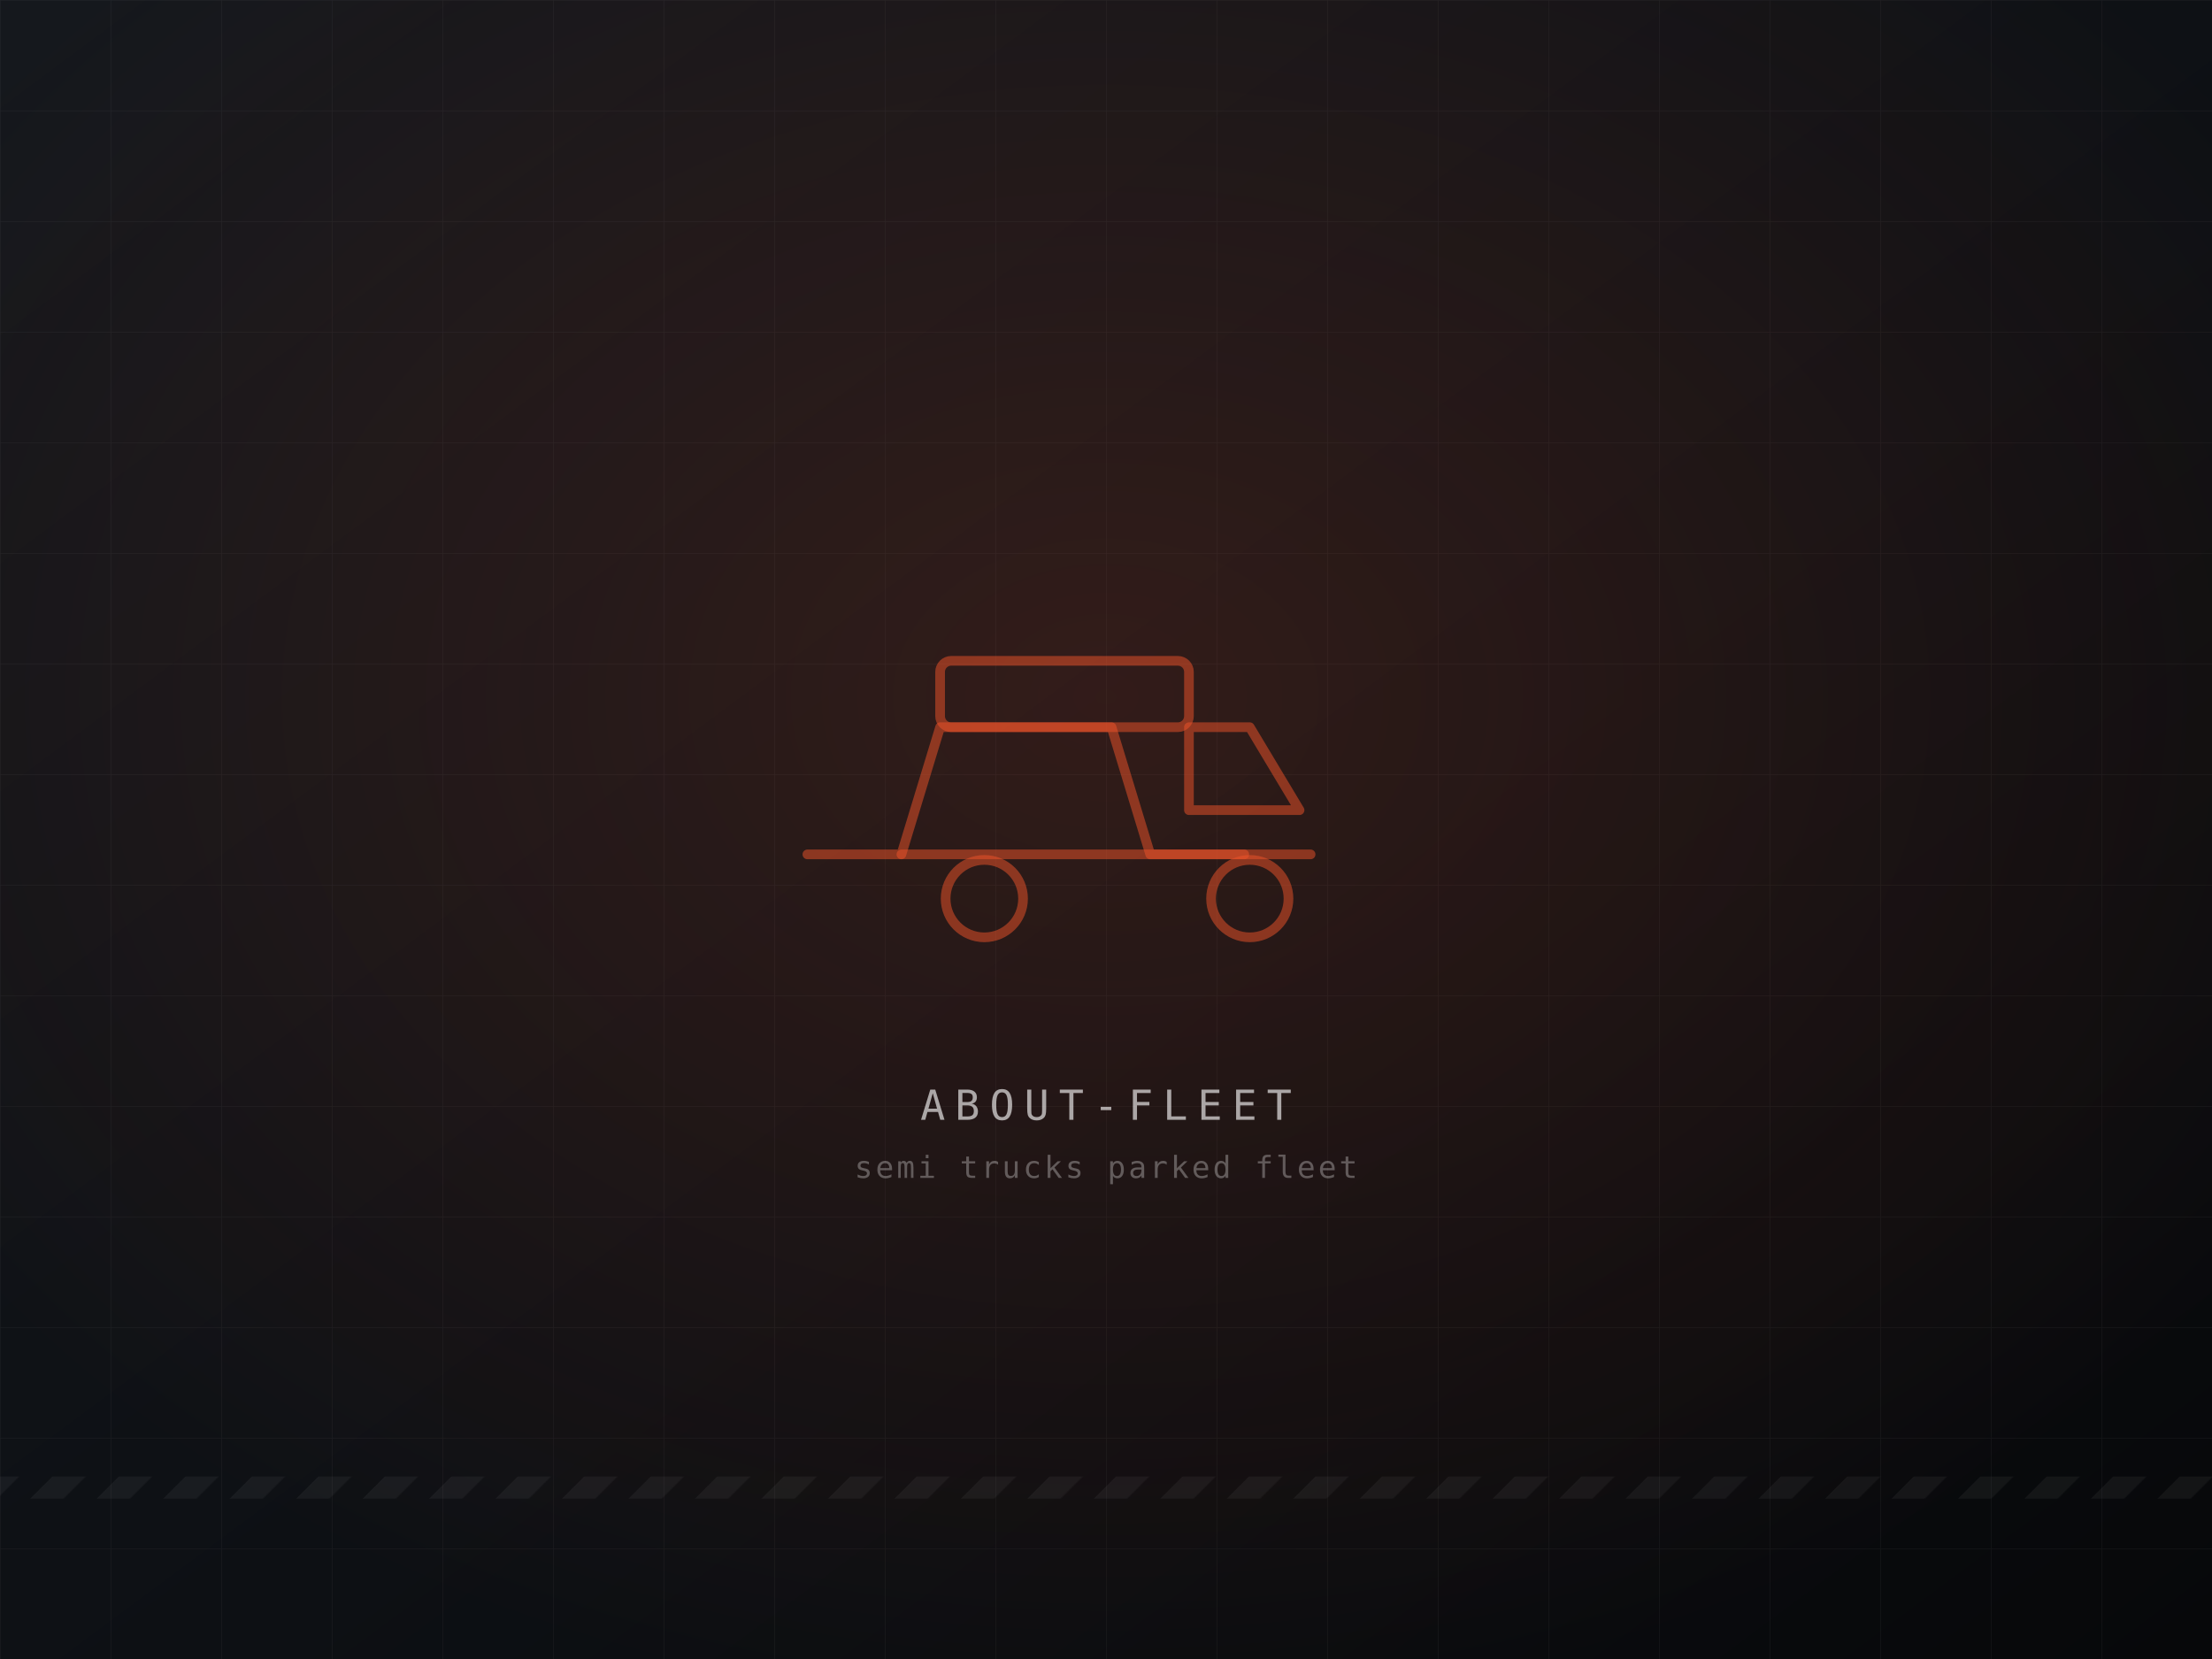
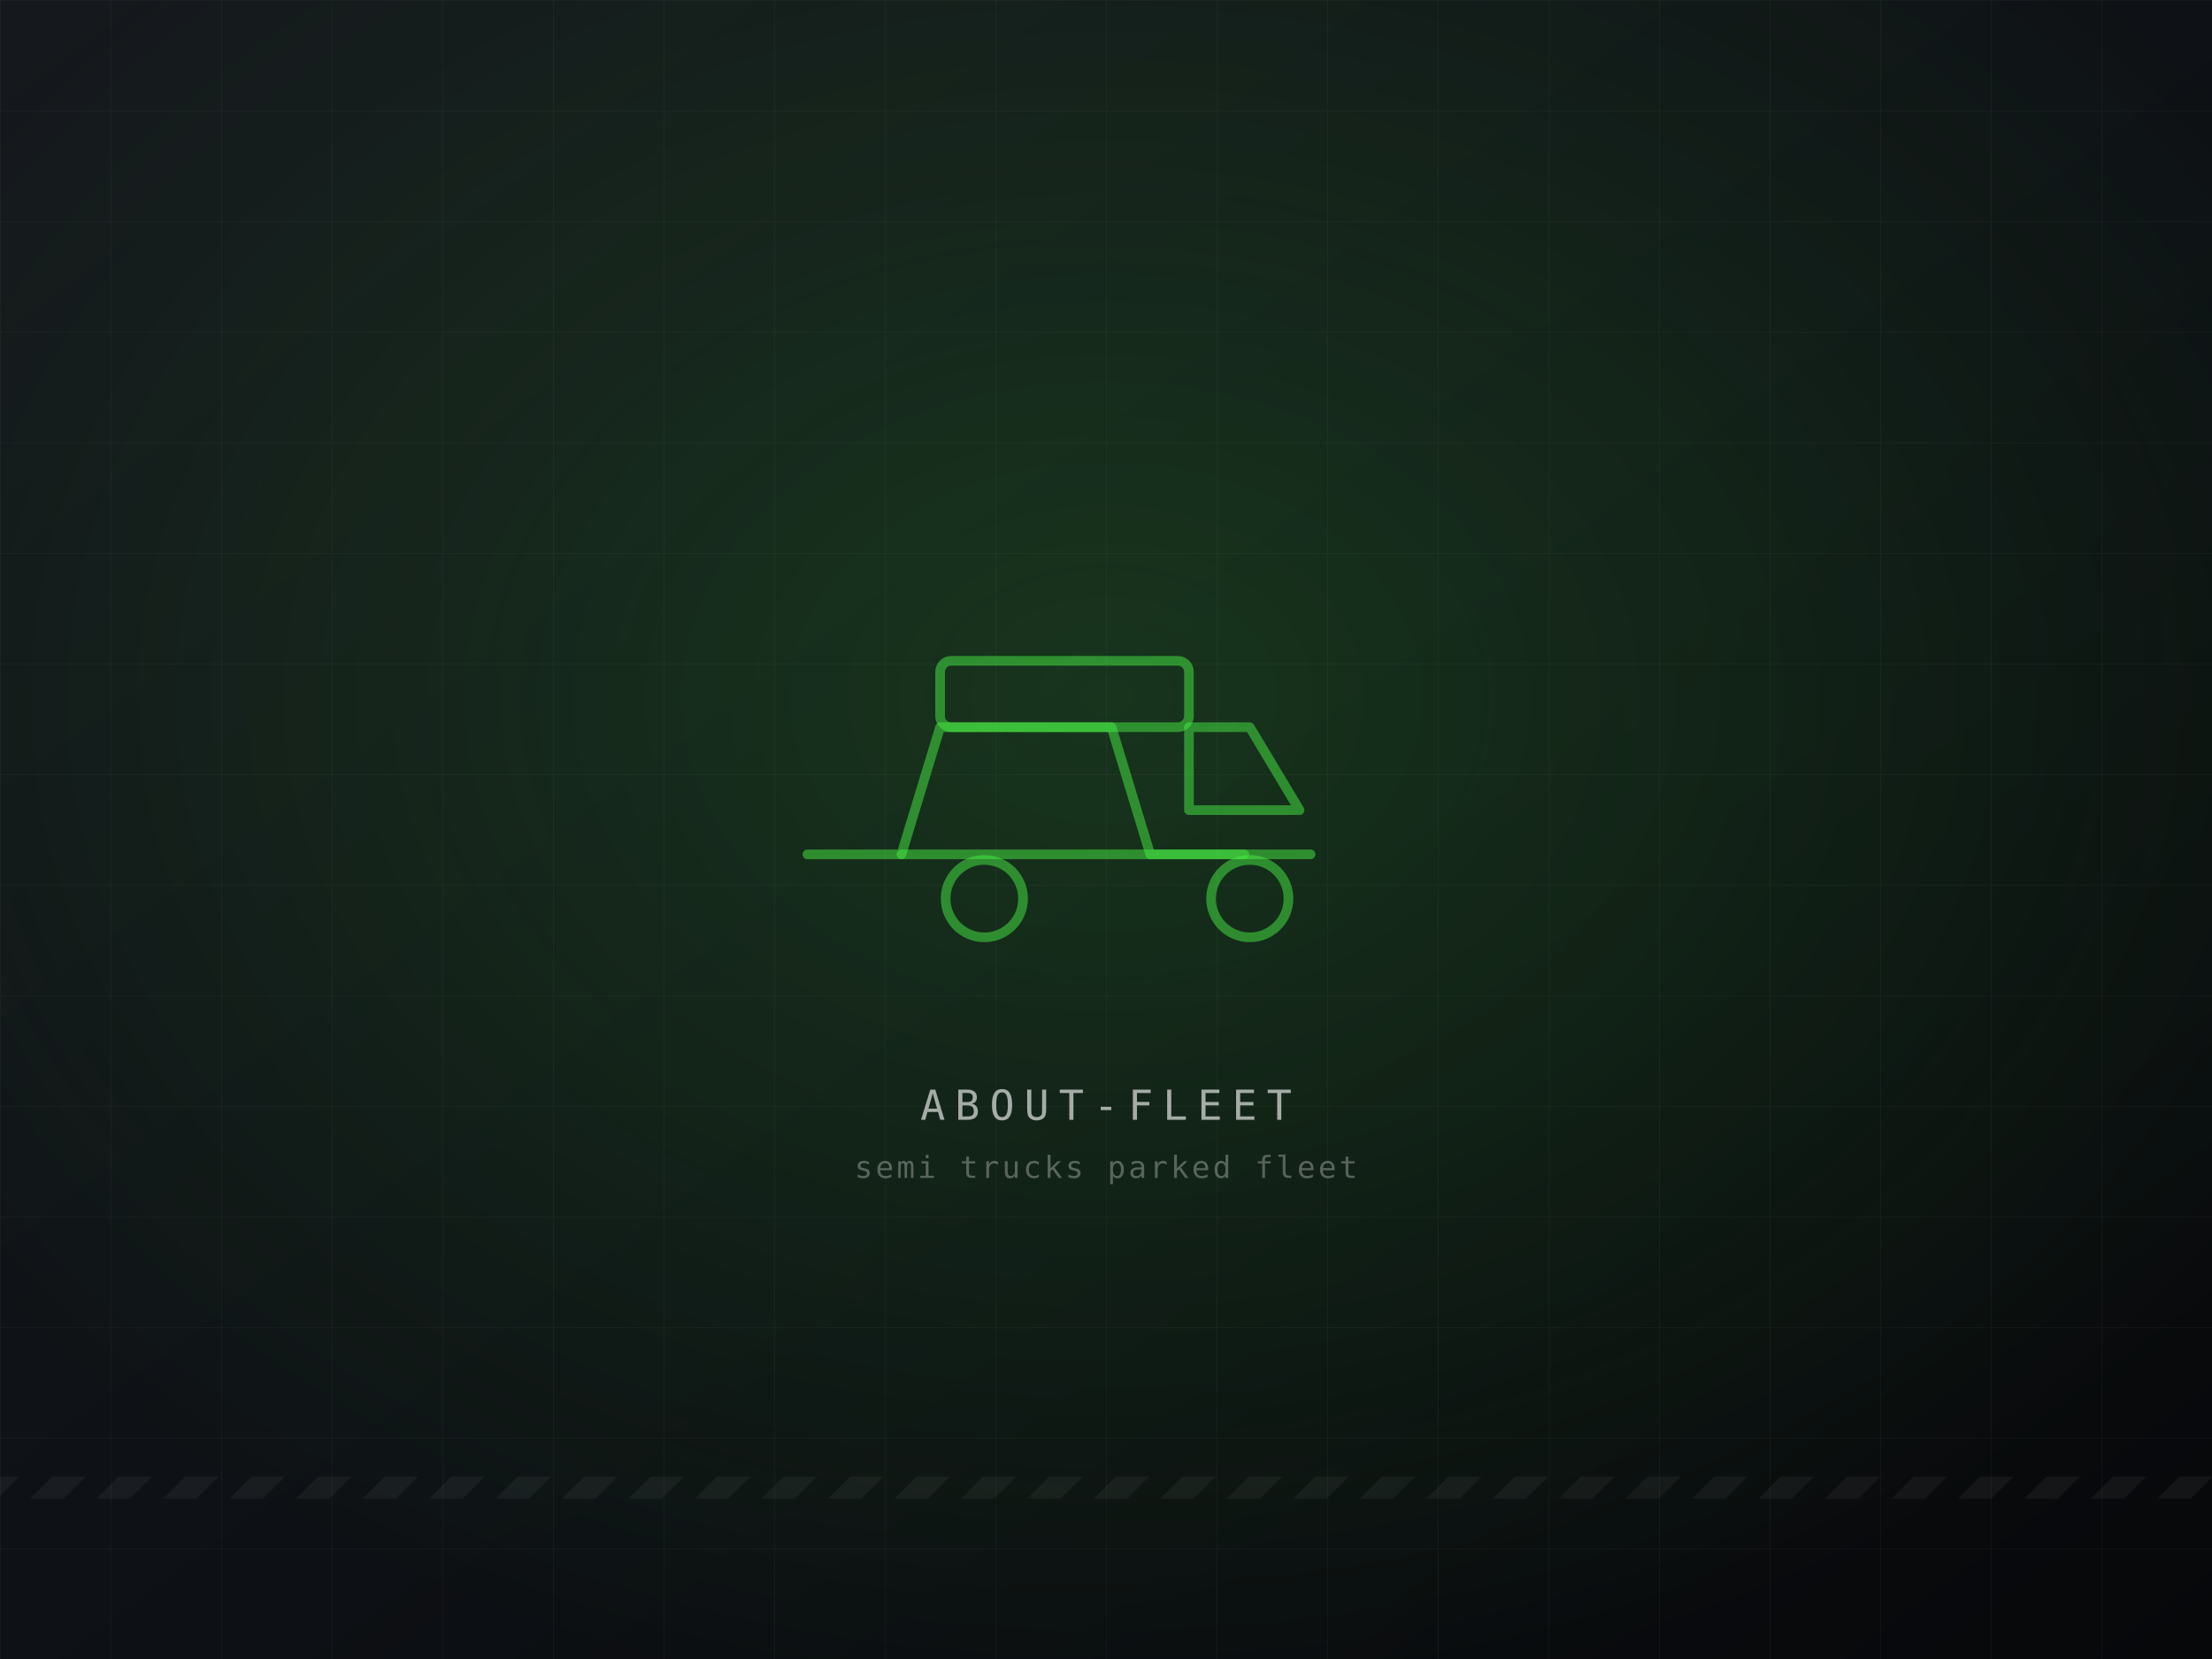
<svg xmlns="http://www.w3.org/2000/svg" viewBox="0 0 1600 1200" width="1600" height="1200" role="img" aria-label="semi trucks parked fleet">
  <defs>
    <linearGradient id="bgaboutfleet" x1="0" y1="0" x2="1" y2="1">
      <stop offset="0" stop-color="#15181d" />
      <stop offset="0.55" stop-color="#0d1014" />
      <stop offset="1" stop-color="#07080a" />
    </linearGradient>
    <radialGradient id="glowaboutfleet" cx="0.5" cy="0.42" r="0.62">
-       <stop offset="0" stop-color="#f0552b" stop-opacity="0.16" />
-       <stop offset="1" stop-color="#f0552b" stop-opacity="0" />
+       <stop offset="0" stop-color="#49ef45" stop-opacity="0.16" />
+       <stop offset="1" stop-color="#49ef45" stop-opacity="0" />
    </radialGradient>
    <pattern id="gridaboutfleet" width="80" height="80" patternUnits="userSpaceOnUse">
      <path d="M80 0H0V80" fill="none" stroke="#ffffff" stroke-opacity="0.05" stroke-width="1" />
    </pattern>
    <pattern id="stripeaboutfleet" width="34" height="34" patternUnits="userSpaceOnUse" patternTransform="rotate(45)">
      <rect width="17" height="34" fill="#ffffff" fill-opacity="0.05" />
    </pattern>
  </defs>
  <rect width="1600" height="1200" fill="url(#bgaboutfleet)" />
  <rect width="1600" height="1200" fill="url(#gridaboutfleet)" />
  <rect width="1600" height="1200" fill="url(#glowaboutfleet)" />
  <rect x="0" y="1068" width="1600" height="16" fill="url(#stripeaboutfleet)" />
  <g transform="translate(560, 410) scale(2)">
-     <g fill="none" stroke="#f0552b" stroke-opacity="0.5" stroke-width="3.5" stroke-linecap="round" stroke-linejoin="round">
+     <g fill="none" stroke="#49ef45" stroke-opacity="0.5" stroke-width="3.5" stroke-linecap="round" stroke-linejoin="round">
      <path d="M12 104h34l14-46h62l14 46h34" />
      <path d="M46 104h148" />
      <rect x="60" y="34" width="90" height="24" rx="4" />
      <circle cx="76" cy="120" r="14" />
      <circle cx="172" cy="120" r="14" />
      <path d="M150 58h22l18 30h-40z" />
    </g>
  </g>
  <g transform="translate(800, 810)" text-anchor="middle" font-family="ui-monospace, SFMono-Regular, Menlo, monospace">
    <text y="0" fill="#ffffff" fill-opacity="0.62" font-size="30" letter-spacing="7">ABOUT-FLEET</text>
    <text y="42" fill="#ffffff" fill-opacity="0.30" font-size="22" letter-spacing="2">semi trucks parked fleet</text>
  </g>
</svg>
